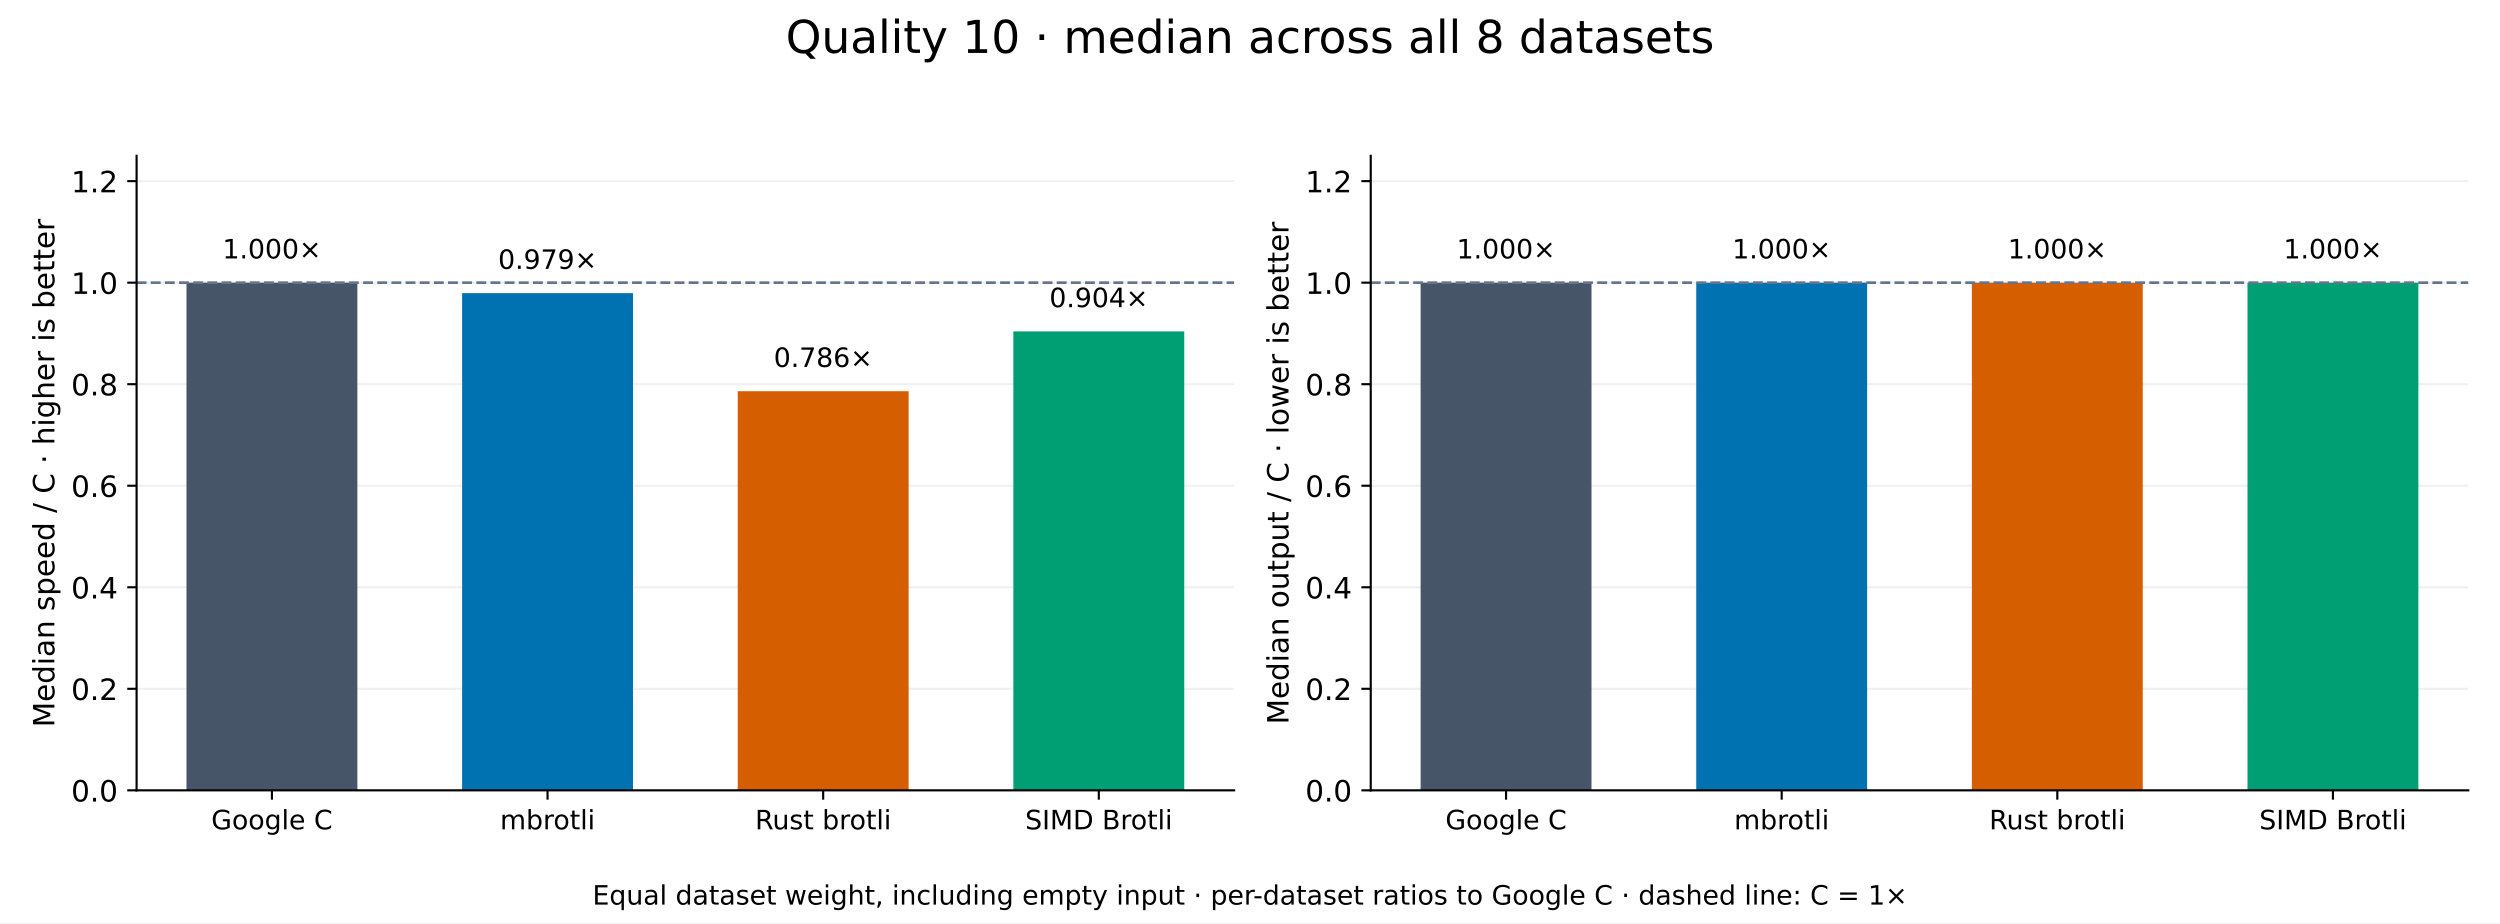
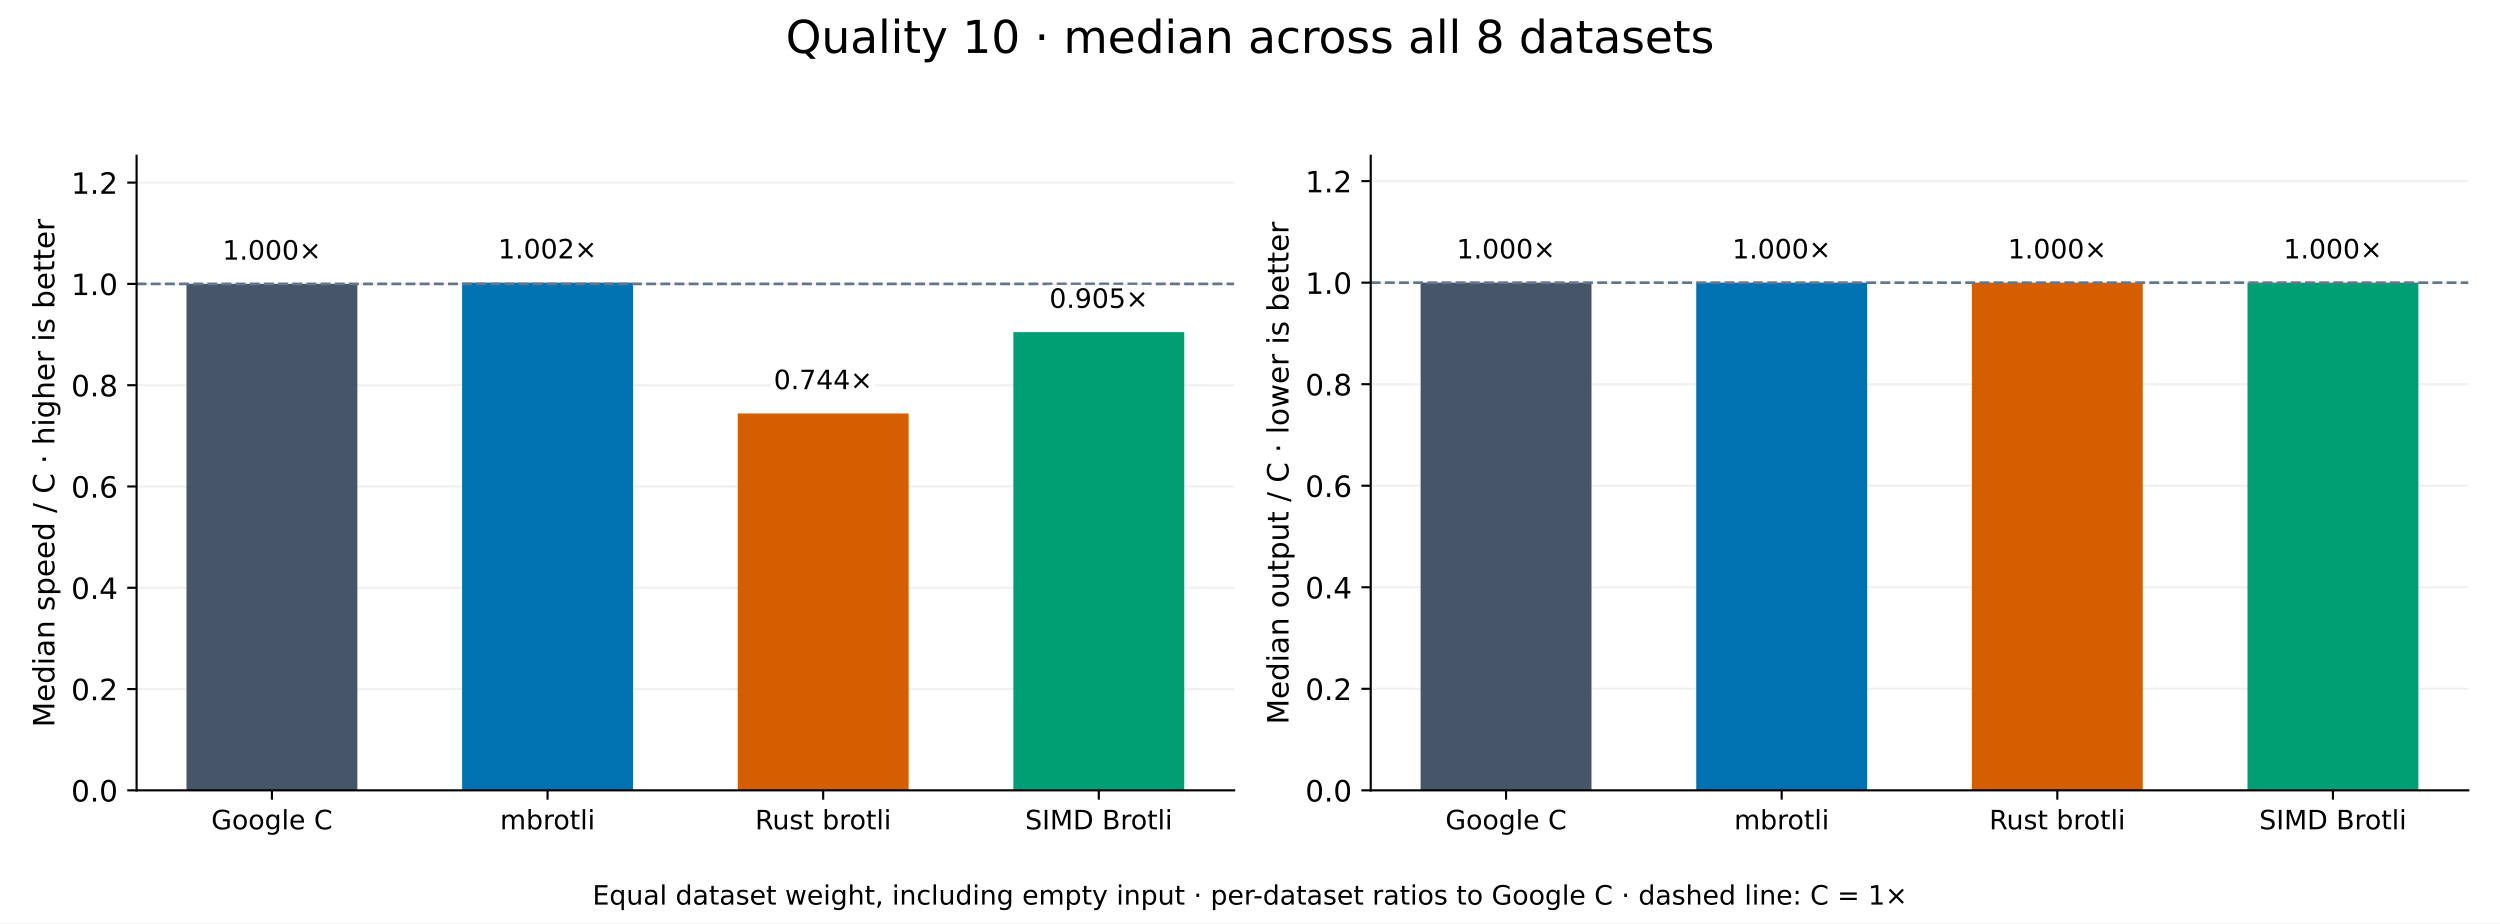
<svg xmlns="http://www.w3.org/2000/svg" xmlns:xlink="http://www.w3.org/1999/xlink" width="936pt" height="345.6pt" viewBox="0 0 936 345.6" version="1.1">
  <defs>
    <style type="text/css">*{stroke-linejoin: round; stroke-linecap: butt}</style>
  </defs>
  <g id="figure_1">
    <g id="patch_1">
-       <path d="M 0 345.6  L 936 345.6  L 936 0  L 0 0  z " style="fill: #ffffff" />
+       <path d="M 0 345.6 L 936 345.6 L 936 0 L 0 0 z " style="fill: #ffffff" />
    </g>
    <g id="axes_1">
      <g id="patch_2">
-         <path d="M 51.14 295.904  L 462.06 295.904  L 462.06 58.32  L 51.14 58.32  z " style="fill: #ffffff" />
+         <path d="M 51.14 295.904 L 462.06 295.904 L 462.06 58.32 L 51.14 58.32 z " style="fill: #ffffff" />
      </g>
      <g id="matplotlib.axis_1">
        <g id="xtick_1">
          <g id="line2d_1">
            <defs>
-               <path id="m98f23d96c9" d="M 0 0  L 0 3.5  " style="stroke: #000000; stroke-width: 0.8" />
+               <path id="m98f23d96c9" d="M 0 0 L 0 3.5 " style="stroke: #000000; stroke-width: 0.8" />
            </defs>
            <g>
              <use xlink:href="#m98f23d96c9" x="101.808" y="295.904" style="stroke: #000000; stroke-width: 0.8" />
            </g>
          </g>
          <g id="text_1">
            <text style="font-size: 10px; font-family: 'DejaVu Sans', 'Bitstream Vera Sans', 'Computer Modern Sans Serif', 'Lucida Grande', 'Verdana', 'Geneva', 'Lucid', 'Arial', 'Helvetica', 'Avant Garde', sans-serif; text-anchor: middle" x="101.808" y="310.502" transform="rotate(-0 101.8084 310.5024)">Google C</text>
          </g>
        </g>
        <g id="xtick_2">
          <g id="line2d_2">
            <g>
              <use xlink:href="#m98f23d96c9" x="205.003" y="295.904" style="stroke: #000000; stroke-width: 0.8" />
            </g>
          </g>
          <g id="text_2">
            <text style="font-size: 10px; font-family: 'DejaVu Sans', 'Bitstream Vera Sans', 'Computer Modern Sans Serif', 'Lucida Grande', 'Verdana', 'Geneva', 'Lucid', 'Arial', 'Helvetica', 'Avant Garde', sans-serif; text-anchor: middle" x="205.003" y="310.502" transform="rotate(-0 205.0028 310.5024)">mbrotli</text>
          </g>
        </g>
        <g id="xtick_3">
          <g id="line2d_3">
            <g>
              <use xlink:href="#m98f23d96c9" x="308.197" y="295.904" style="stroke: #000000; stroke-width: 0.8" />
            </g>
          </g>
          <g id="text_3">
            <text style="font-size: 10px; font-family: 'DejaVu Sans', 'Bitstream Vera Sans', 'Computer Modern Sans Serif', 'Lucida Grande', 'Verdana', 'Geneva', 'Lucid', 'Arial', 'Helvetica', 'Avant Garde', sans-serif; text-anchor: middle" x="308.197" y="310.502" transform="rotate(-0 308.1972 310.5024)">Rust brotli</text>
          </g>
        </g>
        <g id="xtick_4">
          <g id="line2d_4">
            <g>
              <use xlink:href="#m98f23d96c9" x="411.392" y="295.904" style="stroke: #000000; stroke-width: 0.8" />
            </g>
          </g>
          <g id="text_4">
            <text style="font-size: 10px; font-family: 'DejaVu Sans', 'Bitstream Vera Sans', 'Computer Modern Sans Serif', 'Lucida Grande', 'Verdana', 'Geneva', 'Lucid', 'Arial', 'Helvetica', 'Avant Garde', sans-serif; text-anchor: middle" x="411.392" y="310.502" transform="rotate(-0 411.3916 310.5024)">SIMD Brotli</text>
          </g>
        </g>
      </g>
      <g id="matplotlib.axis_2">
        <g id="ytick_1">
          <g id="line2d_5">
-             <path d="M 51.14 295.904  L 462.06 295.904  " clip-path="url(#p4ff7a56950)" style="fill: none; stroke: #b0b0b0; stroke-opacity: 0.18; stroke-width: 0.8; stroke-linecap: square" />
+             <path d="M 51.14 295.904 L 462.06 295.904 " clip-path="url(#p4ff7a56950)" style="fill: none; stroke: #b0b0b0; stroke-opacity: 0.18; stroke-width: 0.8; stroke-linecap: square" />
          </g>
          <g id="line2d_6">
            <defs>
-               <path id="m8744dde736" d="M 0 0  L -3.5 0  " style="stroke: #000000; stroke-width: 0.8" />
+               <path id="m8744dde736" d="M 0 0 L -3.5 0 " style="stroke: #000000; stroke-width: 0.8" />
            </defs>
            <g>
              <use xlink:href="#m8744dde736" x="51.14" y="295.904" style="stroke: #000000; stroke-width: 0.8" />
            </g>
          </g>
          <g id="text_5">
            <text style="font-size: 11px; font-family: 'DejaVu Sans', 'Bitstream Vera Sans', 'Computer Modern Sans Serif', 'Lucida Grande', 'Verdana', 'Geneva', 'Lucid', 'Arial', 'Helvetica', 'Avant Garde', sans-serif; text-anchor: end" x="44.14" y="300.083" transform="rotate(-0 44.14 300.0831)">0.0</text>
          </g>
        </g>
        <g id="ytick_2">
          <g id="line2d_7">
-             <path d="M 51.14 257.891  L 462.06 257.891  " clip-path="url(#p4ff7a56950)" style="fill: none; stroke: #b0b0b0; stroke-opacity: 0.18; stroke-width: 0.8; stroke-linecap: square" />
+             <path d="M 51.14 257.982 L 462.06 257.982 " clip-path="url(#p4ff7a56950)" style="fill: none; stroke: #b0b0b0; stroke-opacity: 0.18; stroke-width: 0.8; stroke-linecap: square" />
          </g>
          <g id="line2d_8">
            <g>
-               <use xlink:href="#m8744dde736" x="51.14" y="257.891" style="stroke: #000000; stroke-width: 0.8" />
+               <use xlink:href="#m8744dde736" x="51.14" y="257.982" style="stroke: #000000; stroke-width: 0.8" />
            </g>
          </g>
          <g id="text_6">
-             <text style="font-size: 11px; font-family: 'DejaVu Sans', 'Bitstream Vera Sans', 'Computer Modern Sans Serif', 'Lucida Grande', 'Verdana', 'Geneva', 'Lucid', 'Arial', 'Helvetica', 'Avant Garde', sans-serif; text-anchor: end" x="44.14" y="262.07" transform="rotate(-0 44.14 262.0697)">0.2</text>
+             <text style="font-size: 11px; font-family: 'DejaVu Sans', 'Bitstream Vera Sans', 'Computer Modern Sans Serif', 'Lucida Grande', 'Verdana', 'Geneva', 'Lucid', 'Arial', 'Helvetica', 'Avant Garde', sans-serif; text-anchor: end" x="44.14" y="262.161" transform="rotate(-0 44.14 262.1607)">0.2</text>
          </g>
        </g>
        <g id="ytick_3">
          <g id="line2d_9">
-             <path d="M 51.14 219.877  L 462.06 219.877  " clip-path="url(#p4ff7a56950)" style="fill: none; stroke: #b0b0b0; stroke-opacity: 0.18; stroke-width: 0.8; stroke-linecap: square" />
+             <path d="M 51.14 220.059 L 462.06 220.059 " clip-path="url(#p4ff7a56950)" style="fill: none; stroke: #b0b0b0; stroke-opacity: 0.18; stroke-width: 0.8; stroke-linecap: square" />
          </g>
          <g id="line2d_10">
            <g>
-               <use xlink:href="#m8744dde736" x="51.14" y="219.877" style="stroke: #000000; stroke-width: 0.8" />
+               <use xlink:href="#m8744dde736" x="51.14" y="220.059" style="stroke: #000000; stroke-width: 0.8" />
            </g>
          </g>
          <g id="text_7">
-             <text style="font-size: 11px; font-family: 'DejaVu Sans', 'Bitstream Vera Sans', 'Computer Modern Sans Serif', 'Lucida Grande', 'Verdana', 'Geneva', 'Lucid', 'Arial', 'Helvetica', 'Avant Garde', sans-serif; text-anchor: end" x="44.14" y="224.056" transform="rotate(-0 44.14 224.0563)">0.4</text>
+             <text style="font-size: 11px; font-family: 'DejaVu Sans', 'Bitstream Vera Sans', 'Computer Modern Sans Serif', 'Lucida Grande', 'Verdana', 'Geneva', 'Lucid', 'Arial', 'Helvetica', 'Avant Garde', sans-serif; text-anchor: end" x="44.14" y="224.238" transform="rotate(-0 44.14 224.2382)">0.4</text>
          </g>
        </g>
        <g id="ytick_4">
          <g id="line2d_11">
-             <path d="M 51.14 181.864  L 462.06 181.864  " clip-path="url(#p4ff7a56950)" style="fill: none; stroke: #b0b0b0; stroke-opacity: 0.18; stroke-width: 0.8; stroke-linecap: square" />
+             <path d="M 51.14 182.137 L 462.06 182.137 " clip-path="url(#p4ff7a56950)" style="fill: none; stroke: #b0b0b0; stroke-opacity: 0.18; stroke-width: 0.8; stroke-linecap: square" />
          </g>
          <g id="line2d_12">
            <g>
-               <use xlink:href="#m8744dde736" x="51.14" y="181.864" style="stroke: #000000; stroke-width: 0.8" />
+               <use xlink:href="#m8744dde736" x="51.14" y="182.137" style="stroke: #000000; stroke-width: 0.8" />
            </g>
          </g>
          <g id="text_8">
-             <text style="font-size: 11px; font-family: 'DejaVu Sans', 'Bitstream Vera Sans', 'Computer Modern Sans Serif', 'Lucida Grande', 'Verdana', 'Geneva', 'Lucid', 'Arial', 'Helvetica', 'Avant Garde', sans-serif; text-anchor: end" x="44.14" y="186.043" transform="rotate(-0 44.14 186.0428)">0.6</text>
+             <text style="font-size: 11px; font-family: 'DejaVu Sans', 'Bitstream Vera Sans', 'Computer Modern Sans Serif', 'Lucida Grande', 'Verdana', 'Geneva', 'Lucid', 'Arial', 'Helvetica', 'Avant Garde', sans-serif; text-anchor: end" x="44.14" y="186.316" transform="rotate(-0 44.14 186.3158)">0.6</text>
          </g>
        </g>
        <g id="ytick_5">
          <g id="line2d_13">
-             <path d="M 51.14 143.85  L 462.06 143.85  " clip-path="url(#p4ff7a56950)" style="fill: none; stroke: #b0b0b0; stroke-opacity: 0.18; stroke-width: 0.8; stroke-linecap: square" />
+             <path d="M 51.14 144.214 L 462.06 144.214 " clip-path="url(#p4ff7a56950)" style="fill: none; stroke: #b0b0b0; stroke-opacity: 0.18; stroke-width: 0.8; stroke-linecap: square" />
          </g>
          <g id="line2d_14">
            <g>
-               <use xlink:href="#m8744dde736" x="51.14" y="143.85" style="stroke: #000000; stroke-width: 0.8" />
+               <use xlink:href="#m8744dde736" x="51.14" y="144.214" style="stroke: #000000; stroke-width: 0.8" />
            </g>
          </g>
          <g id="text_9">
-             <text style="font-size: 11px; font-family: 'DejaVu Sans', 'Bitstream Vera Sans', 'Computer Modern Sans Serif', 'Lucida Grande', 'Verdana', 'Geneva', 'Lucid', 'Arial', 'Helvetica', 'Avant Garde', sans-serif; text-anchor: end" x="44.14" y="148.029" transform="rotate(-0 44.14 148.0294)">0.8</text>
+             <text style="font-size: 11px; font-family: 'DejaVu Sans', 'Bitstream Vera Sans', 'Computer Modern Sans Serif', 'Lucida Grande', 'Verdana', 'Geneva', 'Lucid', 'Arial', 'Helvetica', 'Avant Garde', sans-serif; text-anchor: end" x="44.14" y="148.393" transform="rotate(-0 44.14 148.3933)">0.8</text>
          </g>
        </g>
        <g id="ytick_6">
          <g id="line2d_15">
-             <path d="M 51.14 105.837  L 462.06 105.837  " clip-path="url(#p4ff7a56950)" style="fill: none; stroke: #b0b0b0; stroke-opacity: 0.18; stroke-width: 0.8; stroke-linecap: square" />
+             <path d="M 51.14 106.292 L 462.06 106.292 " clip-path="url(#p4ff7a56950)" style="fill: none; stroke: #b0b0b0; stroke-opacity: 0.18; stroke-width: 0.8; stroke-linecap: square" />
          </g>
          <g id="line2d_16">
            <g>
-               <use xlink:href="#m8744dde736" x="51.14" y="105.837" style="stroke: #000000; stroke-width: 0.8" />
+               <use xlink:href="#m8744dde736" x="51.14" y="106.292" style="stroke: #000000; stroke-width: 0.8" />
            </g>
          </g>
          <g id="text_10">
-             <text style="font-size: 11px; font-family: 'DejaVu Sans', 'Bitstream Vera Sans', 'Computer Modern Sans Serif', 'Lucida Grande', 'Verdana', 'Geneva', 'Lucid', 'Arial', 'Helvetica', 'Avant Garde', sans-serif; text-anchor: end" x="44.14" y="110.016" transform="rotate(-0 44.14 110.0159)">1.0</text>
+             <text style="font-size: 11px; font-family: 'DejaVu Sans', 'Bitstream Vera Sans', 'Computer Modern Sans Serif', 'Lucida Grande', 'Verdana', 'Geneva', 'Lucid', 'Arial', 'Helvetica', 'Avant Garde', sans-serif; text-anchor: end" x="44.14" y="110.471" transform="rotate(-0 44.14 110.4708)">1.0</text>
          </g>
        </g>
        <g id="ytick_7">
          <g id="line2d_17">
-             <path d="M 51.14 67.823  L 462.06 67.823  " clip-path="url(#p4ff7a56950)" style="fill: none; stroke: #b0b0b0; stroke-opacity: 0.18; stroke-width: 0.8; stroke-linecap: square" />
+             <path d="M 51.14 68.369 L 462.06 68.369 " clip-path="url(#p4ff7a56950)" style="fill: none; stroke: #b0b0b0; stroke-opacity: 0.18; stroke-width: 0.8; stroke-linecap: square" />
          </g>
          <g id="line2d_18">
            <g>
-               <use xlink:href="#m8744dde736" x="51.14" y="67.823" style="stroke: #000000; stroke-width: 0.8" />
+               <use xlink:href="#m8744dde736" x="51.14" y="68.369" style="stroke: #000000; stroke-width: 0.8" />
            </g>
          </g>
          <g id="text_11">
-             <text style="font-size: 11px; font-family: 'DejaVu Sans', 'Bitstream Vera Sans', 'Computer Modern Sans Serif', 'Lucida Grande', 'Verdana', 'Geneva', 'Lucid', 'Arial', 'Helvetica', 'Avant Garde', sans-serif; text-anchor: end" x="44.14" y="72.003" transform="rotate(-0 44.14 72.0025)">1.2</text>
+             <text style="font-size: 11px; font-family: 'DejaVu Sans', 'Bitstream Vera Sans', 'Computer Modern Sans Serif', 'Lucida Grande', 'Verdana', 'Geneva', 'Lucid', 'Arial', 'Helvetica', 'Avant Garde', sans-serif; text-anchor: end" x="44.14" y="72.548" transform="rotate(-0 44.14 72.54838)">1.2</text>
          </g>
        </g>
        <g id="text_12">
          <text style="font-size: 11px; font-family: 'DejaVu Sans', 'Bitstream Vera Sans', 'Computer Modern Sans Serif', 'Lucida Grande', 'Verdana', 'Geneva', 'Lucid', 'Arial', 'Helvetica', 'Avant Garde', sans-serif; text-anchor: middle" x="20.359" y="177.112" transform="rotate(-90 20.35891 177.112)">Median speed / C · higher is better</text>
        </g>
      </g>
      <g id="patch_3">
-         <path d="M 69.818 295.904  L 133.799 295.904  L 133.799 105.837  L 69.818 105.837  z " clip-path="url(#p4ff7a56950)" style="fill: #475569" />
+         <path d="M 69.818 295.904 L 133.799 295.904 L 133.799 106.292 L 69.818 106.292 z " clip-path="url(#p4ff7a56950)" style="fill: #475569" />
      </g>
      <g id="patch_4">
-         <path d="M 173.013 295.904  L 236.993 295.904  L 236.993 109.756  L 173.013 109.756  z " clip-path="url(#p4ff7a56950)" style="fill: #0072b2" />
+         <path d="M 173.013 295.904 L 236.993 295.904 L 236.993 105.837 L 173.013 105.837 z " clip-path="url(#p4ff7a56950)" style="fill: #0072b2" />
      </g>
      <g id="patch_5">
-         <path d="M 276.207 295.904  L 340.187 295.904  L 340.187 146.469  L 276.207 146.469  z " clip-path="url(#p4ff7a56950)" style="fill: #d55e00" />
+         <path d="M 276.207 295.904 L 340.187 295.904 L 340.187 154.796 L 276.207 154.796 z " clip-path="url(#p4ff7a56950)" style="fill: #d55e00" />
      </g>
      <g id="patch_6">
-         <path d="M 379.401 295.904  L 443.382 295.904  L 443.382 124.086  L 379.401 124.086  z " clip-path="url(#p4ff7a56950)" style="fill: #009e73" />
+         <path d="M 379.401 295.904 L 443.382 295.904 L 443.382 124.345 L 379.401 124.345 z " clip-path="url(#p4ff7a56950)" style="fill: #009e73" />
      </g>
      <g id="line2d_19">
-         <path d="M 51.14 105.837  L 462.06 105.837  " clip-path="url(#p4ff7a56950)" style="fill: none; stroke-dasharray: 3.7,1.6; stroke-dashoffset: 0; stroke: #64748b" />
+         <path d="M 51.14 106.292 L 462.06 106.292 " clip-path="url(#p4ff7a56950)" style="fill: none; stroke-dasharray: 3.7,1.6; stroke-dashoffset: 0; stroke: #64748b" />
      </g>
      <g id="patch_7">
-         <path d="M 51.14 295.904  L 51.14 58.32  " style="fill: none; stroke: #000000; stroke-width: 0.8; stroke-linejoin: miter; stroke-linecap: square" />
+         <path d="M 51.14 295.904 L 51.14 58.32 " style="fill: none; stroke: #000000; stroke-width: 0.8; stroke-linejoin: miter; stroke-linecap: square" />
      </g>
      <g id="patch_8">
-         <path d="M 51.14 295.904  L 462.06 295.904  " style="fill: none; stroke: #000000; stroke-width: 0.8; stroke-linejoin: miter; stroke-linecap: square" />
+         <path d="M 51.14 295.904 L 462.06 295.904 " style="fill: none; stroke: #000000; stroke-width: 0.8; stroke-linejoin: miter; stroke-linecap: square" />
      </g>
      <g id="text_13">
        <g id="patch_9">
-           <path d="M 82.305 99.837  L 121.312 99.837  L 121.312 88.159  L 82.305 88.159  z " style="fill: #ffffff; opacity: 0.9" />
-         </g>
-         <text style="font-size: 10px; font-family: 'DejaVu Sans', 'Bitstream Vera Sans', 'Computer Modern Sans Serif', 'Lucida Grande', 'Verdana', 'Geneva', 'Lucid', 'Arial', 'Helvetica', 'Avant Garde', sans-serif; text-anchor: middle" x="101.808" y="96.757" transform="rotate(-0 101.8084 96.75711)">1.000×</text>
+           <path d="M 82.305 100.292 L 121.312 100.292 L 121.312 88.614 L 82.305 88.614 z " style="fill: #ffffff; opacity: 0.9" />
+         </g>
+         <text style="font-size: 10px; font-family: 'DejaVu Sans', 'Bitstream Vera Sans', 'Computer Modern Sans Serif', 'Lucida Grande', 'Verdana', 'Geneva', 'Lucid', 'Arial', 'Helvetica', 'Avant Garde', sans-serif; text-anchor: middle" x="101.808" y="97.212" transform="rotate(-0 101.8084 97.21202)">1.000×</text>
      </g>
      <g id="text_14">
        <g id="patch_10">
-           <path d="M 185.499 103.756  L 224.507 103.756  L 224.507 92.078  L 185.499 92.078  z " style="fill: #ffffff; opacity: 0.9" />
-         </g>
-         <text style="font-size: 10px; font-family: 'DejaVu Sans', 'Bitstream Vera Sans', 'Computer Modern Sans Serif', 'Lucida Grande', 'Verdana', 'Geneva', 'Lucid', 'Arial', 'Helvetica', 'Avant Garde', sans-serif; text-anchor: middle" x="205.003" y="100.676" transform="rotate(-0 205.0028 100.6762)">0.979×</text>
+           <path d="M 185.499 99.837 L 224.507 99.837 L 224.507 88.159 L 185.499 88.159 z " style="fill: #ffffff; opacity: 0.9" />
+         </g>
+         <text style="font-size: 10px; font-family: 'DejaVu Sans', 'Bitstream Vera Sans', 'Computer Modern Sans Serif', 'Lucida Grande', 'Verdana', 'Geneva', 'Lucid', 'Arial', 'Helvetica', 'Avant Garde', sans-serif; text-anchor: middle" x="205.003" y="96.757" transform="rotate(-0 205.0028 96.75711)">1.002×</text>
      </g>
      <g id="text_15">
        <g id="patch_11">
-           <path d="M 288.693 140.469  L 327.701 140.469  L 327.701 128.791  L 288.693 128.791  z " style="fill: #ffffff; opacity: 0.9" />
-         </g>
-         <text style="font-size: 10px; font-family: 'DejaVu Sans', 'Bitstream Vera Sans', 'Computer Modern Sans Serif', 'Lucida Grande', 'Verdana', 'Geneva', 'Lucid', 'Arial', 'Helvetica', 'Avant Garde', sans-serif; text-anchor: middle" x="308.197" y="137.39" transform="rotate(-0 308.1972 137.3897)">0.786×</text>
+           <path d="M 288.693 148.796 L 327.701 148.796 L 327.701 137.118 L 288.693 137.118 z " style="fill: #ffffff; opacity: 0.9" />
+         </g>
+         <text style="font-size: 10px; font-family: 'DejaVu Sans', 'Bitstream Vera Sans', 'Computer Modern Sans Serif', 'Lucida Grande', 'Verdana', 'Geneva', 'Lucid', 'Arial', 'Helvetica', 'Avant Garde', sans-serif; text-anchor: middle" x="308.197" y="145.716" transform="rotate(-0 308.1972 145.7161)">0.744×</text>
      </g>
      <g id="text_16">
        <g id="patch_12">
-           <path d="M 391.888 118.086  L 430.895 118.086  L 430.895 106.408  L 391.888 106.408  z " style="fill: #ffffff; opacity: 0.9" />
-         </g>
-         <text style="font-size: 10px; font-family: 'DejaVu Sans', 'Bitstream Vera Sans', 'Computer Modern Sans Serif', 'Lucida Grande', 'Verdana', 'Geneva', 'Lucid', 'Arial', 'Helvetica', 'Avant Garde', sans-serif; text-anchor: middle" x="411.392" y="115.007" transform="rotate(-0 411.3916 115.0067)">0.904×</text>
+           <path d="M 391.888 118.345 L 430.895 118.345 L 430.895 106.667 L 391.888 106.667 z " style="fill: #ffffff; opacity: 0.9" />
+         </g>
+         <text style="font-size: 10px; font-family: 'DejaVu Sans', 'Bitstream Vera Sans', 'Computer Modern Sans Serif', 'Lucida Grande', 'Verdana', 'Geneva', 'Lucid', 'Arial', 'Helvetica', 'Avant Garde', sans-serif; text-anchor: middle" x="411.392" y="115.265" transform="rotate(-0 411.3916 115.2652)">0.905×</text>
      </g>
    </g>
    <g id="axes_2">
      <g id="patch_13">
-         <path d="M 513.2 295.904  L 924.12 295.904  L 924.12 58.32  L 513.2 58.32  z " style="fill: #ffffff" />
+         <path d="M 513.2 295.904 L 924.12 295.904 L 924.12 58.32 L 513.2 58.32 z " style="fill: #ffffff" />
      </g>
      <g id="matplotlib.axis_3">
        <g id="xtick_5">
          <g id="line2d_20">
            <g>
              <use xlink:href="#m98f23d96c9" x="563.868" y="295.904" style="stroke: #000000; stroke-width: 0.8" />
            </g>
          </g>
          <g id="text_17">
            <text style="font-size: 10px; font-family: 'DejaVu Sans', 'Bitstream Vera Sans', 'Computer Modern Sans Serif', 'Lucida Grande', 'Verdana', 'Geneva', 'Lucid', 'Arial', 'Helvetica', 'Avant Garde', sans-serif; text-anchor: middle" x="563.868" y="310.502" transform="rotate(-0 563.8684 310.5024)">Google C</text>
          </g>
        </g>
        <g id="xtick_6">
          <g id="line2d_21">
            <g>
              <use xlink:href="#m98f23d96c9" x="667.063" y="295.904" style="stroke: #000000; stroke-width: 0.8" />
            </g>
          </g>
          <g id="text_18">
            <text style="font-size: 10px; font-family: 'DejaVu Sans', 'Bitstream Vera Sans', 'Computer Modern Sans Serif', 'Lucida Grande', 'Verdana', 'Geneva', 'Lucid', 'Arial', 'Helvetica', 'Avant Garde', sans-serif; text-anchor: middle" x="667.063" y="310.502" transform="rotate(-0 667.0628 310.5024)">mbrotli</text>
          </g>
        </g>
        <g id="xtick_7">
          <g id="line2d_22">
            <g>
              <use xlink:href="#m98f23d96c9" x="770.257" y="295.904" style="stroke: #000000; stroke-width: 0.8" />
            </g>
          </g>
          <g id="text_19">
            <text style="font-size: 10px; font-family: 'DejaVu Sans', 'Bitstream Vera Sans', 'Computer Modern Sans Serif', 'Lucida Grande', 'Verdana', 'Geneva', 'Lucid', 'Arial', 'Helvetica', 'Avant Garde', sans-serif; text-anchor: middle" x="770.257" y="310.502" transform="rotate(-0 770.2572 310.5024)">Rust brotli</text>
          </g>
        </g>
        <g id="xtick_8">
          <g id="line2d_23">
            <g>
              <use xlink:href="#m98f23d96c9" x="873.452" y="295.904" style="stroke: #000000; stroke-width: 0.8" />
            </g>
          </g>
          <g id="text_20">
            <text style="font-size: 10px; font-family: 'DejaVu Sans', 'Bitstream Vera Sans', 'Computer Modern Sans Serif', 'Lucida Grande', 'Verdana', 'Geneva', 'Lucid', 'Arial', 'Helvetica', 'Avant Garde', sans-serif; text-anchor: middle" x="873.452" y="310.502" transform="rotate(-0 873.4516 310.5024)">SIMD Brotli</text>
          </g>
        </g>
      </g>
      <g id="matplotlib.axis_4">
        <g id="ytick_8">
          <g id="line2d_24">
-             <path d="M 513.2 295.904  L 924.12 295.904  " clip-path="url(#p8cae6530a7)" style="fill: none; stroke: #b0b0b0; stroke-opacity: 0.18; stroke-width: 0.8; stroke-linecap: square" />
+             <path d="M 513.2 295.904 L 924.12 295.904 " clip-path="url(#p8cae6530a7)" style="fill: none; stroke: #b0b0b0; stroke-opacity: 0.18; stroke-width: 0.8; stroke-linecap: square" />
          </g>
          <g id="line2d_25">
            <g>
              <use xlink:href="#m8744dde736" x="513.2" y="295.904" style="stroke: #000000; stroke-width: 0.8" />
            </g>
          </g>
          <g id="text_21">
            <text style="font-size: 11px; font-family: 'DejaVu Sans', 'Bitstream Vera Sans', 'Computer Modern Sans Serif', 'Lucida Grande', 'Verdana', 'Geneva', 'Lucid', 'Arial', 'Helvetica', 'Avant Garde', sans-serif; text-anchor: end" x="506.2" y="300.083" transform="rotate(-0 506.2 300.0831)">0.0</text>
          </g>
        </g>
        <g id="ytick_9">
          <g id="line2d_26">
-             <path d="M 513.2 257.891  L 924.12 257.891  " clip-path="url(#p8cae6530a7)" style="fill: none; stroke: #b0b0b0; stroke-opacity: 0.18; stroke-width: 0.8; stroke-linecap: square" />
+             <path d="M 513.2 257.891 L 924.12 257.891 " clip-path="url(#p8cae6530a7)" style="fill: none; stroke: #b0b0b0; stroke-opacity: 0.18; stroke-width: 0.8; stroke-linecap: square" />
          </g>
          <g id="line2d_27">
            <g>
              <use xlink:href="#m8744dde736" x="513.2" y="257.891" style="stroke: #000000; stroke-width: 0.8" />
            </g>
          </g>
          <g id="text_22">
            <text style="font-size: 11px; font-family: 'DejaVu Sans', 'Bitstream Vera Sans', 'Computer Modern Sans Serif', 'Lucida Grande', 'Verdana', 'Geneva', 'Lucid', 'Arial', 'Helvetica', 'Avant Garde', sans-serif; text-anchor: end" x="506.2" y="262.07" transform="rotate(-0 506.2 262.0697)">0.2</text>
          </g>
        </g>
        <g id="ytick_10">
          <g id="line2d_28">
-             <path d="M 513.2 219.877  L 924.12 219.877  " clip-path="url(#p8cae6530a7)" style="fill: none; stroke: #b0b0b0; stroke-opacity: 0.18; stroke-width: 0.8; stroke-linecap: square" />
+             <path d="M 513.2 219.877 L 924.12 219.877 " clip-path="url(#p8cae6530a7)" style="fill: none; stroke: #b0b0b0; stroke-opacity: 0.18; stroke-width: 0.8; stroke-linecap: square" />
          </g>
          <g id="line2d_29">
            <g>
              <use xlink:href="#m8744dde736" x="513.2" y="219.877" style="stroke: #000000; stroke-width: 0.8" />
            </g>
          </g>
          <g id="text_23">
            <text style="font-size: 11px; font-family: 'DejaVu Sans', 'Bitstream Vera Sans', 'Computer Modern Sans Serif', 'Lucida Grande', 'Verdana', 'Geneva', 'Lucid', 'Arial', 'Helvetica', 'Avant Garde', sans-serif; text-anchor: end" x="506.2" y="224.056" transform="rotate(-0 506.2 224.0563)">0.4</text>
          </g>
        </g>
        <g id="ytick_11">
          <g id="line2d_30">
-             <path d="M 513.2 181.864  L 924.12 181.864  " clip-path="url(#p8cae6530a7)" style="fill: none; stroke: #b0b0b0; stroke-opacity: 0.18; stroke-width: 0.8; stroke-linecap: square" />
+             <path d="M 513.2 181.864 L 924.12 181.864 " clip-path="url(#p8cae6530a7)" style="fill: none; stroke: #b0b0b0; stroke-opacity: 0.18; stroke-width: 0.8; stroke-linecap: square" />
          </g>
          <g id="line2d_31">
            <g>
              <use xlink:href="#m8744dde736" x="513.2" y="181.864" style="stroke: #000000; stroke-width: 0.8" />
            </g>
          </g>
          <g id="text_24">
            <text style="font-size: 11px; font-family: 'DejaVu Sans', 'Bitstream Vera Sans', 'Computer Modern Sans Serif', 'Lucida Grande', 'Verdana', 'Geneva', 'Lucid', 'Arial', 'Helvetica', 'Avant Garde', sans-serif; text-anchor: end" x="506.2" y="186.043" transform="rotate(-0 506.2 186.0428)">0.6</text>
          </g>
        </g>
        <g id="ytick_12">
          <g id="line2d_32">
-             <path d="M 513.2 143.85  L 924.12 143.85  " clip-path="url(#p8cae6530a7)" style="fill: none; stroke: #b0b0b0; stroke-opacity: 0.18; stroke-width: 0.8; stroke-linecap: square" />
+             <path d="M 513.2 143.85 L 924.12 143.85 " clip-path="url(#p8cae6530a7)" style="fill: none; stroke: #b0b0b0; stroke-opacity: 0.18; stroke-width: 0.8; stroke-linecap: square" />
          </g>
          <g id="line2d_33">
            <g>
              <use xlink:href="#m8744dde736" x="513.2" y="143.85" style="stroke: #000000; stroke-width: 0.8" />
            </g>
          </g>
          <g id="text_25">
            <text style="font-size: 11px; font-family: 'DejaVu Sans', 'Bitstream Vera Sans', 'Computer Modern Sans Serif', 'Lucida Grande', 'Verdana', 'Geneva', 'Lucid', 'Arial', 'Helvetica', 'Avant Garde', sans-serif; text-anchor: end" x="506.2" y="148.029" transform="rotate(-0 506.2 148.0294)">0.8</text>
          </g>
        </g>
        <g id="ytick_13">
          <g id="line2d_34">
-             <path d="M 513.2 105.837  L 924.12 105.837  " clip-path="url(#p8cae6530a7)" style="fill: none; stroke: #b0b0b0; stroke-opacity: 0.18; stroke-width: 0.8; stroke-linecap: square" />
+             <path d="M 513.2 105.837 L 924.12 105.837 " clip-path="url(#p8cae6530a7)" style="fill: none; stroke: #b0b0b0; stroke-opacity: 0.18; stroke-width: 0.8; stroke-linecap: square" />
          </g>
          <g id="line2d_35">
            <g>
              <use xlink:href="#m8744dde736" x="513.2" y="105.837" style="stroke: #000000; stroke-width: 0.8" />
            </g>
          </g>
          <g id="text_26">
            <text style="font-size: 11px; font-family: 'DejaVu Sans', 'Bitstream Vera Sans', 'Computer Modern Sans Serif', 'Lucida Grande', 'Verdana', 'Geneva', 'Lucid', 'Arial', 'Helvetica', 'Avant Garde', sans-serif; text-anchor: end" x="506.2" y="110.016" transform="rotate(-0 506.2 110.0159)">1.0</text>
          </g>
        </g>
        <g id="ytick_14">
          <g id="line2d_36">
-             <path d="M 513.2 67.823  L 924.12 67.823  " clip-path="url(#p8cae6530a7)" style="fill: none; stroke: #b0b0b0; stroke-opacity: 0.18; stroke-width: 0.8; stroke-linecap: square" />
+             <path d="M 513.2 67.823 L 924.12 67.823 " clip-path="url(#p8cae6530a7)" style="fill: none; stroke: #b0b0b0; stroke-opacity: 0.18; stroke-width: 0.8; stroke-linecap: square" />
          </g>
          <g id="line2d_37">
            <g>
              <use xlink:href="#m8744dde736" x="513.2" y="67.823" style="stroke: #000000; stroke-width: 0.8" />
            </g>
          </g>
          <g id="text_27">
            <text style="font-size: 11px; font-family: 'DejaVu Sans', 'Bitstream Vera Sans', 'Computer Modern Sans Serif', 'Lucida Grande', 'Verdana', 'Geneva', 'Lucid', 'Arial', 'Helvetica', 'Avant Garde', sans-serif; text-anchor: end" x="506.2" y="72.003" transform="rotate(-0 506.2 72.0025)">1.2</text>
          </g>
        </g>
        <g id="text_28">
          <text style="font-size: 11px; font-family: 'DejaVu Sans', 'Bitstream Vera Sans', 'Computer Modern Sans Serif', 'Lucida Grande', 'Verdana', 'Geneva', 'Lucid', 'Arial', 'Helvetica', 'Avant Garde', sans-serif; text-anchor: middle" x="482.419" y="177.112" transform="rotate(-90 482.4189 177.112)">Median output / C · lower is better</text>
        </g>
      </g>
      <g id="patch_14">
-         <path d="M 531.878 295.904  L 595.859 295.904  L 595.859 105.837  L 531.878 105.837  z " clip-path="url(#p8cae6530a7)" style="fill: #475569" />
+         <path d="M 531.878 295.904 L 595.859 295.904 L 595.859 105.837 L 531.878 105.837 z " clip-path="url(#p8cae6530a7)" style="fill: #475569" />
      </g>
      <g id="patch_15">
-         <path d="M 635.073 295.904  L 699.053 295.904  L 699.053 105.837  L 635.073 105.837  z " clip-path="url(#p8cae6530a7)" style="fill: #0072b2" />
+         <path d="M 635.073 295.904 L 699.053 295.904 L 699.053 105.837 L 635.073 105.837 z " clip-path="url(#p8cae6530a7)" style="fill: #0072b2" />
      </g>
      <g id="patch_16">
-         <path d="M 738.267 295.904  L 802.247 295.904  L 802.247 105.837  L 738.267 105.837  z " clip-path="url(#p8cae6530a7)" style="fill: #d55e00" />
+         <path d="M 738.267 295.904 L 802.247 295.904 L 802.247 105.837 L 738.267 105.837 z " clip-path="url(#p8cae6530a7)" style="fill: #d55e00" />
      </g>
      <g id="patch_17">
-         <path d="M 841.461 295.904  L 905.442 295.904  L 905.442 105.837  L 841.461 105.837  z " clip-path="url(#p8cae6530a7)" style="fill: #009e73" />
+         <path d="M 841.461 295.904 L 905.442 295.904 L 905.442 105.837 L 841.461 105.837 z " clip-path="url(#p8cae6530a7)" style="fill: #009e73" />
      </g>
      <g id="line2d_38">
-         <path d="M 513.2 105.837  L 924.12 105.837  " clip-path="url(#p8cae6530a7)" style="fill: none; stroke-dasharray: 3.7,1.6; stroke-dashoffset: 0; stroke: #64748b" />
+         <path d="M 513.2 105.837 L 924.12 105.837 " clip-path="url(#p8cae6530a7)" style="fill: none; stroke-dasharray: 3.7,1.6; stroke-dashoffset: 0; stroke: #64748b" />
      </g>
      <g id="patch_18">
-         <path d="M 513.2 295.904  L 513.2 58.32  " style="fill: none; stroke: #000000; stroke-width: 0.8; stroke-linejoin: miter; stroke-linecap: square" />
+         <path d="M 513.2 295.904 L 513.2 58.32 " style="fill: none; stroke: #000000; stroke-width: 0.8; stroke-linejoin: miter; stroke-linecap: square" />
      </g>
      <g id="patch_19">
-         <path d="M 513.2 295.904  L 924.12 295.904  " style="fill: none; stroke: #000000; stroke-width: 0.8; stroke-linejoin: miter; stroke-linecap: square" />
+         <path d="M 513.2 295.904 L 924.12 295.904 " style="fill: none; stroke: #000000; stroke-width: 0.8; stroke-linejoin: miter; stroke-linecap: square" />
      </g>
      <g id="text_29">
        <g id="patch_20">
-           <path d="M 544.365 99.837  L 583.372 99.837  L 583.372 88.159  L 544.365 88.159  z " style="fill: #ffffff; opacity: 0.9" />
+           <path d="M 544.365 99.837 L 583.372 99.837 L 583.372 88.159 L 544.365 88.159 z " style="fill: #ffffff; opacity: 0.9" />
        </g>
        <text style="font-size: 10px; font-family: 'DejaVu Sans', 'Bitstream Vera Sans', 'Computer Modern Sans Serif', 'Lucida Grande', 'Verdana', 'Geneva', 'Lucid', 'Arial', 'Helvetica', 'Avant Garde', sans-serif; text-anchor: middle" x="563.868" y="96.757" transform="rotate(-0 563.8684 96.75711)">1.000×</text>
      </g>
      <g id="text_30">
        <g id="patch_21">
-           <path d="M 647.559 99.837  L 686.567 99.837  L 686.567 88.159  L 647.559 88.159  z " style="fill: #ffffff; opacity: 0.9" />
+           <path d="M 647.559 99.837 L 686.567 99.837 L 686.567 88.159 L 647.559 88.159 z " style="fill: #ffffff; opacity: 0.9" />
        </g>
        <text style="font-size: 10px; font-family: 'DejaVu Sans', 'Bitstream Vera Sans', 'Computer Modern Sans Serif', 'Lucida Grande', 'Verdana', 'Geneva', 'Lucid', 'Arial', 'Helvetica', 'Avant Garde', sans-serif; text-anchor: middle" x="667.063" y="96.757" transform="rotate(-0 667.0628 96.75711)">1.000×</text>
      </g>
      <g id="text_31">
        <g id="patch_22">
-           <path d="M 750.753 99.837  L 789.761 99.837  L 789.761 88.159  L 750.753 88.159  z " style="fill: #ffffff; opacity: 0.9" />
+           <path d="M 750.753 99.837 L 789.761 99.837 L 789.761 88.159 L 750.753 88.159 z " style="fill: #ffffff; opacity: 0.9" />
        </g>
        <text style="font-size: 10px; font-family: 'DejaVu Sans', 'Bitstream Vera Sans', 'Computer Modern Sans Serif', 'Lucida Grande', 'Verdana', 'Geneva', 'Lucid', 'Arial', 'Helvetica', 'Avant Garde', sans-serif; text-anchor: middle" x="770.257" y="96.757" transform="rotate(-0 770.2572 96.75711)">1.000×</text>
      </g>
      <g id="text_32">
        <g id="patch_23">
-           <path d="M 853.948 99.837  L 892.955 99.837  L 892.955 88.159  L 853.948 88.159  z " style="fill: #ffffff; opacity: 0.9" />
+           <path d="M 853.948 99.837 L 892.955 99.837 L 892.955 88.159 L 853.948 88.159 z " style="fill: #ffffff; opacity: 0.9" />
        </g>
        <text style="font-size: 10px; font-family: 'DejaVu Sans', 'Bitstream Vera Sans', 'Computer Modern Sans Serif', 'Lucida Grande', 'Verdana', 'Geneva', 'Lucid', 'Arial', 'Helvetica', 'Avant Garde', sans-serif; text-anchor: middle" x="873.452" y="96.757" transform="rotate(-0 873.4516 96.75711)">1.000×</text>
      </g>
    </g>
    <g id="text_33">
      <text style="font-size: 17px; font-family: 'DejaVu Sans', 'Bitstream Vera Sans', 'Computer Modern Sans Serif', 'Lucida Grande', 'Verdana', 'Geneva', 'Lucid', 'Arial', 'Helvetica', 'Avant Garde', sans-serif; text-anchor: middle" x="468" y="19.829" transform="rotate(-0 468 19.82934)">Quality 10 · median across all 8 datasets</text>
    </g>
    <g id="text_34">
      <text style="font-size: 10px; font-family: 'DejaVu Sans', 'Bitstream Vera Sans', 'Computer Modern Sans Serif', 'Lucida Grande', 'Verdana', 'Geneva', 'Lucid', 'Arial', 'Helvetica', 'Avant Garde', sans-serif; text-anchor: middle" x="468" y="338.688" transform="rotate(-0 468 338.688)">Equal dataset weight, including empty input · per-dataset ratios to Google C · dashed line: C = 1×</text>
    </g>
  </g>
  <defs>
    <clipPath id="p4ff7a56950">
      <rect x="51.14" y="58.32" width="410.92" height="237.584" />
    </clipPath>
    <clipPath id="p8cae6530a7">
      <rect x="513.2" y="58.32" width="410.92" height="237.584" />
    </clipPath>
  </defs>
</svg>
